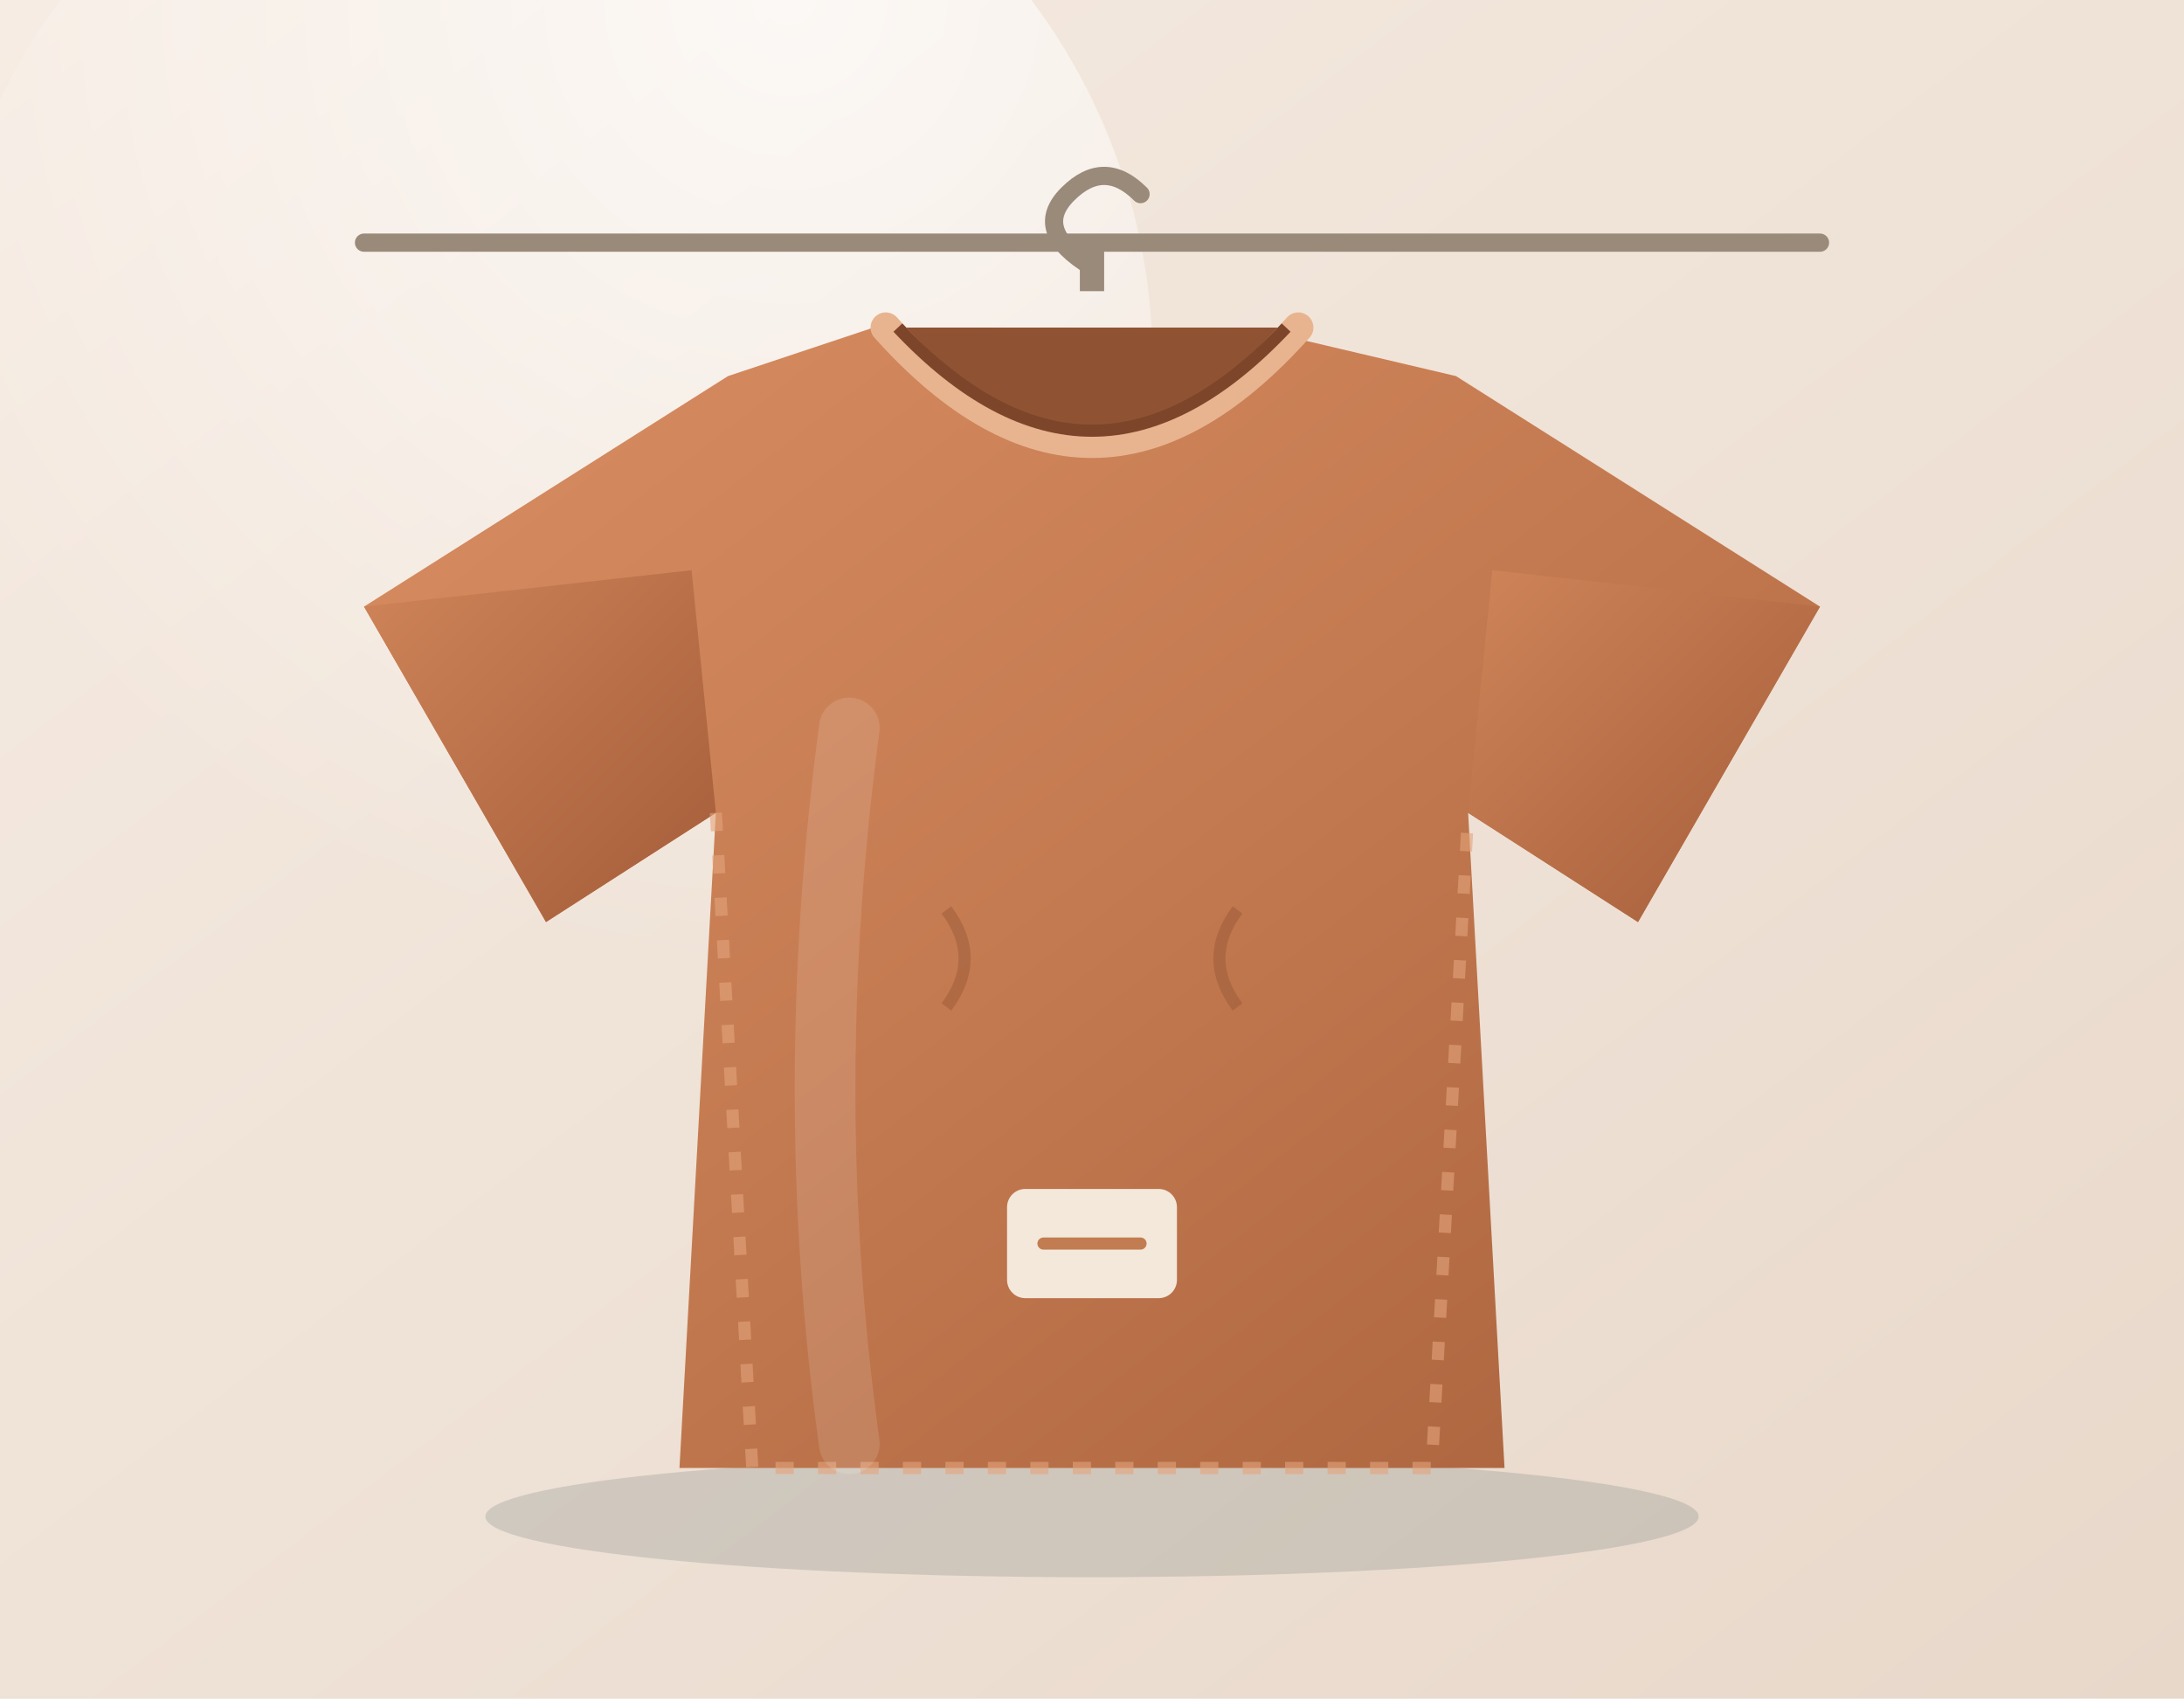
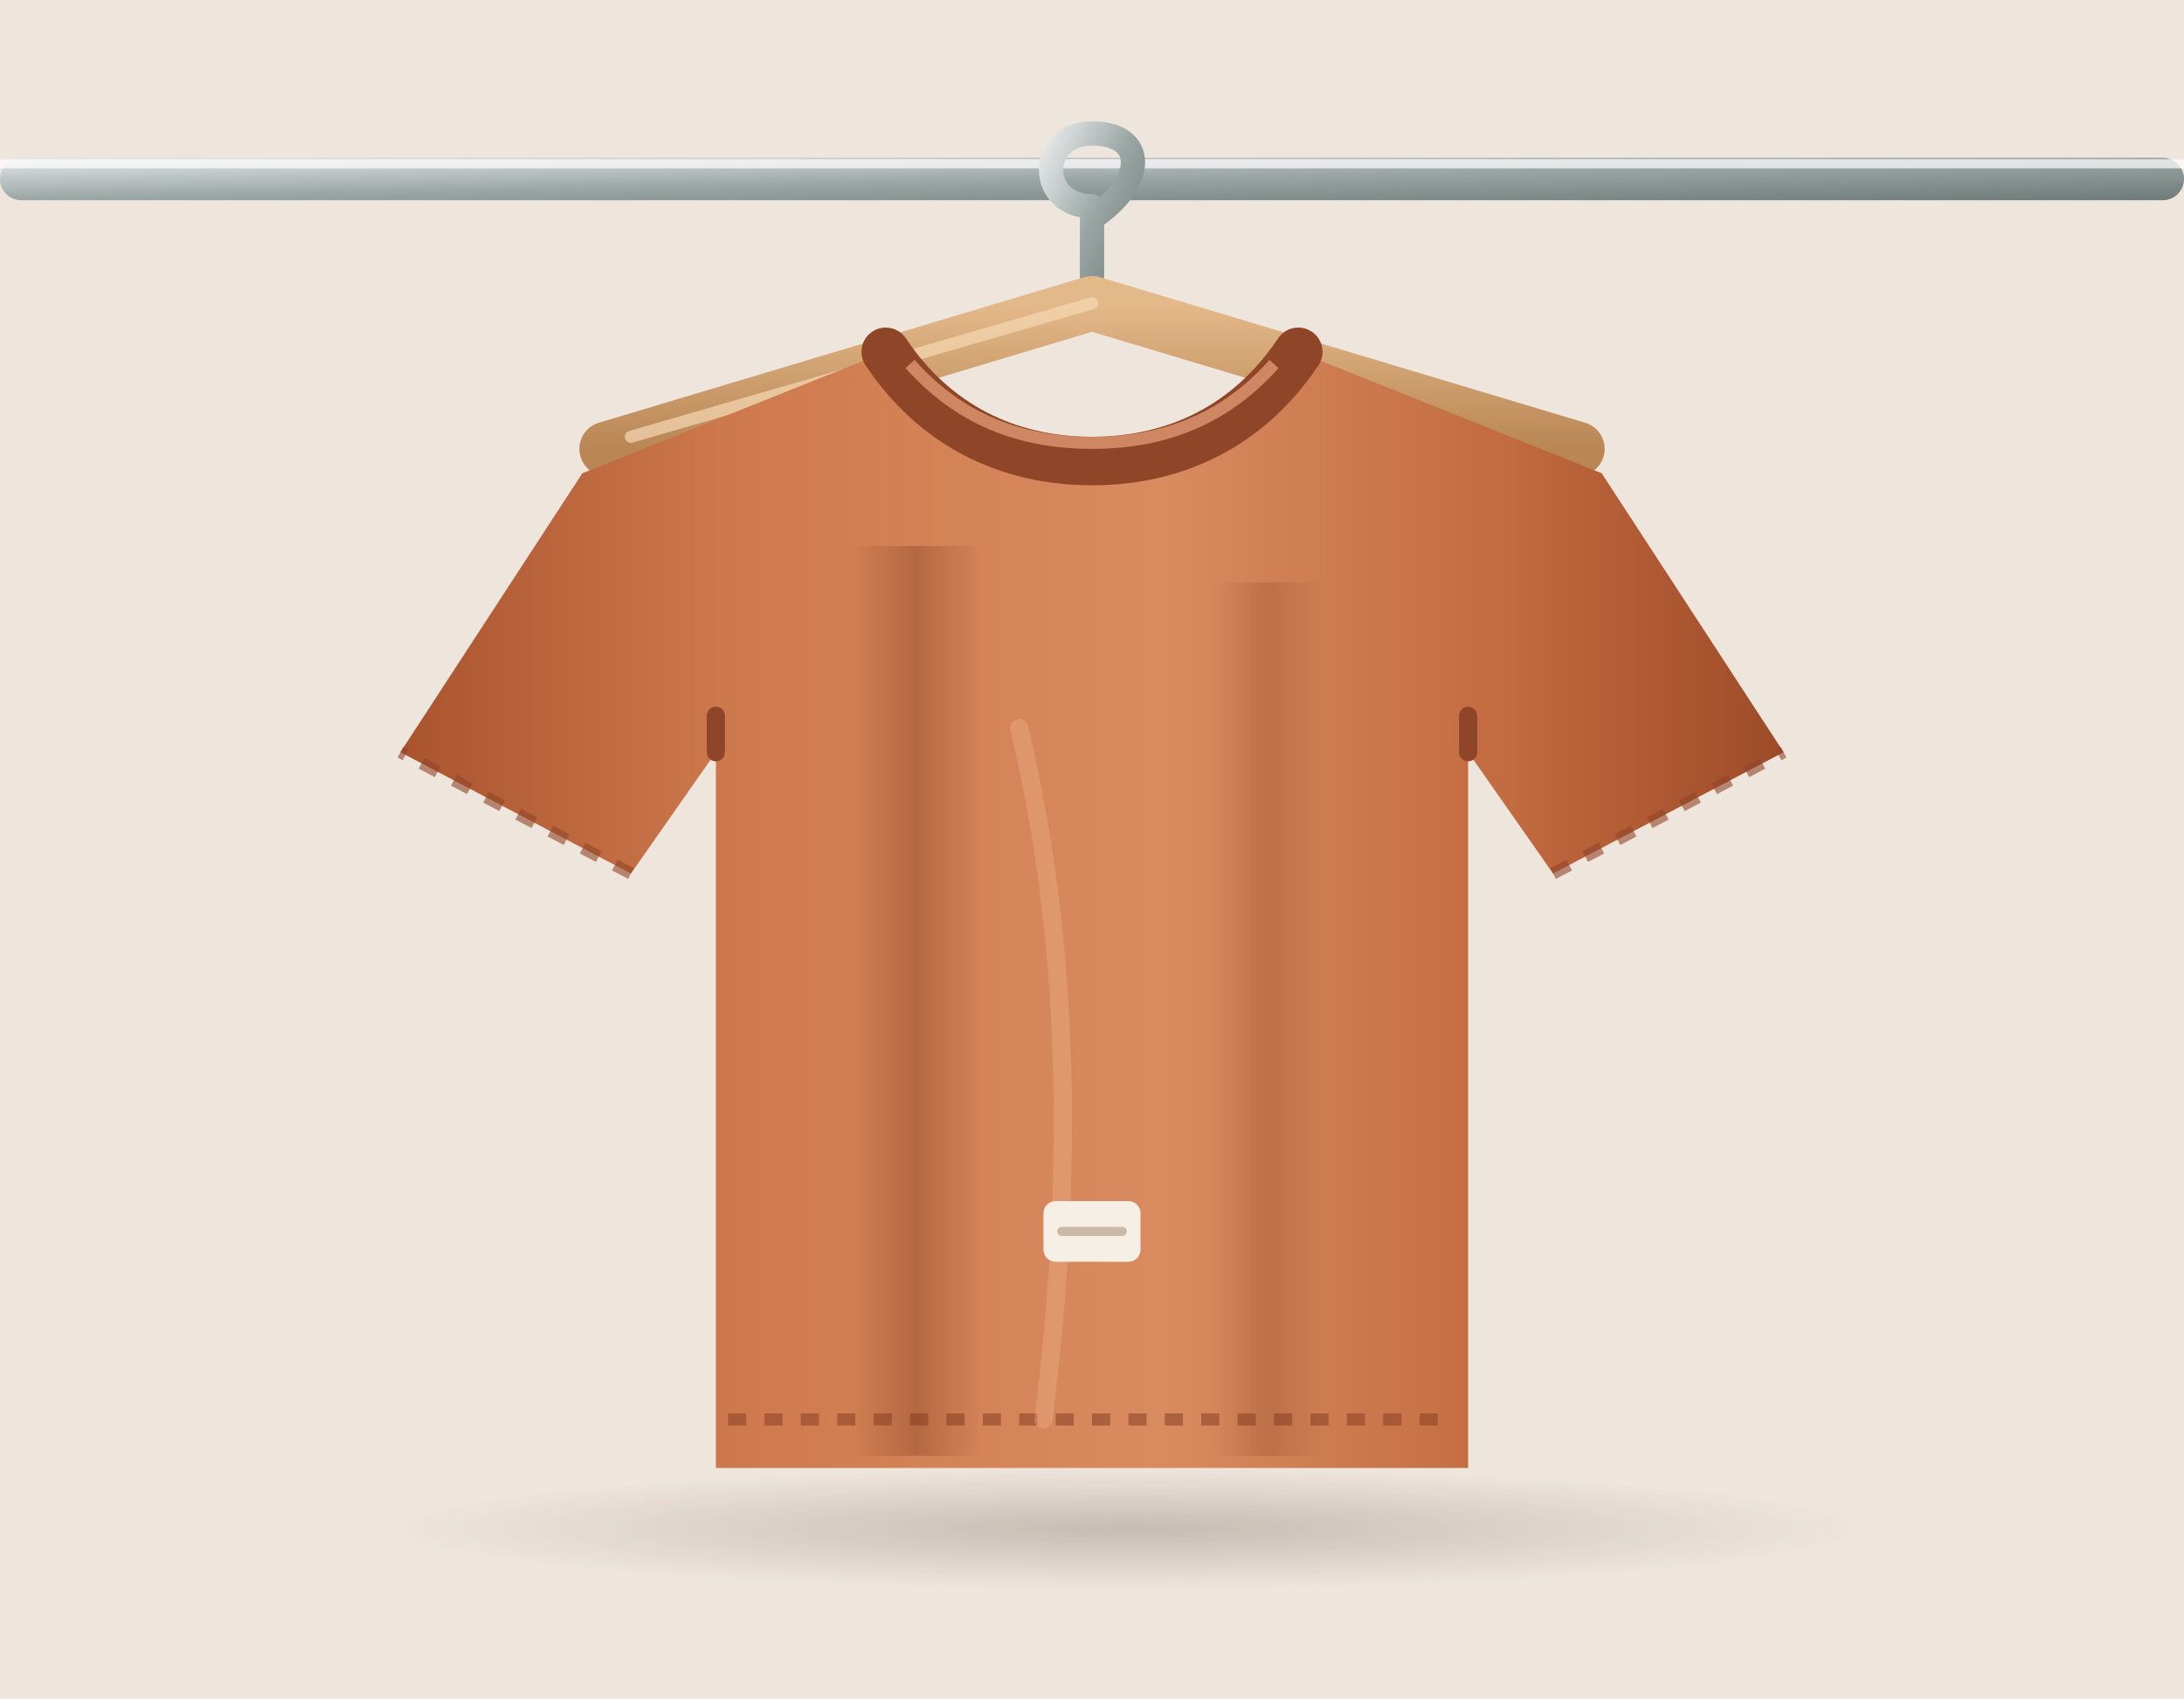
<svg xmlns="http://www.w3.org/2000/svg" viewBox="0 0 360 280">
  <defs>
-     <linearGradient id="bg" x1="0" y1="0" x2="1" y2="1">
-       <stop offset="0" stop-color="#f6ece3" />
-       <stop offset="1" stop-color="#e8d8ca" />
+     <linearGradient id="bg" x1="0" y1="0" x2="0" y2="1">
+       <stop offset="0" stop-color="#f4ece5" />
+       <stop offset="1" stop-color="#e6dad0" />
    </linearGradient>
-     <linearGradient id="sh" x1="0" y1="0" x2="1" y2="1">
-       <stop offset="0" stop-color="#d98d62" />
-       <stop offset=".5" stop-color="#c47a50" />
-       <stop offset="1" stop-color="#a9623d" />
+     <linearGradient id="shirt" x1="0" y1="0" x2="1" y2="0">
+       <stop offset="0" stop-color="#a9532e" />
+       <stop offset=".25" stop-color="#cf7a4e" />
+       <stop offset=".55" stop-color="#d98b60" />
+       <stop offset=".8" stop-color="#c26a40" />
+       <stop offset="1" stop-color="#9c4a27" />
    </linearGradient>
-     <linearGradient id="sl" x1="0" y1="0" x2="1" y2="1">
-       <stop offset="0" stop-color="#cf8458" />
-       <stop offset="1" stop-color="#a45d3a" />
+     <linearGradient id="fold" x1="0" y1="0" x2="1" y2="0">
+       <stop offset="0" stop-color="#7f3a1d" stop-opacity="0" />
+       <stop offset=".5" stop-color="#7f3a1d" stop-opacity=".35" />
+       <stop offset="1" stop-color="#7f3a1d" stop-opacity="0" />
    </linearGradient>
-     <radialGradient id="glow" cx=".7" cy=".2" r=".8">
-       <stop offset="0" stop-color="#fff" stop-opacity=".7" />
-       <stop offset="1" stop-color="#fff" stop-opacity="0" />
+     <linearGradient id="wood" x1="0" y1="0" x2="0" y2="1">
+       <stop offset="0" stop-color="#e4b98a" />
+       <stop offset="1" stop-color="#b98654" />
+     </linearGradient>
+     <linearGradient id="metal" x1="0" y1="0" x2="1" y2="1">
+       <stop offset="0" stop-color="#e3e7e6" />
+       <stop offset=".5" stop-color="#9aa6a4" />
+       <stop offset="1" stop-color="#6c7a78" />
+     </linearGradient>
+     <radialGradient id="shadow" cx=".5" cy=".5" r=".5">
+       <stop offset="0" stop-color="#3b2a1d" stop-opacity=".22" />
+       <stop offset="1" stop-color="#3b2a1d" stop-opacity="0" />
    </radialGradient>
  </defs>
-   <rect width="360" height="280" fill="url(#bg)" />
-   <circle cx="90" cy="60" r="100" fill="url(#glow)" />
-   <ellipse cx="180" cy="250" rx="100" ry="10" fill="#163336" opacity=".14" />
-   <path d="M60 40h240" stroke="#9a8a7a" stroke-width="3" stroke-linecap="round" />
-   <path d="M180 40v8" stroke="#9a8a7a" stroke-width="4" />
-   <path d="M180 44q-10-6-4-12t12 0" fill="none" stroke="#9a8a7a" stroke-width="3" stroke-linecap="round" />
-   <path d="M120 62L60 100l30 52 28-18-6 108h136l-6-108 28 18 30-52-60-38-34-8q-26 36-62 0Z" fill="url(#sh)" />
-   <path d="M60 100l30 52 28-18-4-40Z" fill="url(#sl)" />
-   <path d="M300 100l-30 52-28-18 4-40Z" fill="url(#sl)" />
-   <path d="M146 54q34 40 68 0" fill="#8f5233" />
-   <path d="M146 54q34 38 68 0" fill="none" stroke="#e8b48f" stroke-width="5" stroke-linecap="round" />
-   <path d="M148 54q32 34 64 0" fill="none" stroke="#7d4529" stroke-width="2" />
-   <path d="M118 134l6 108h112l6-108" fill="none" stroke="#e3a47c" stroke-width="2" stroke-dasharray="3 4" opacity=".6" />
-   <path d="M140 120q-8 60 0 118" stroke="#fff" stroke-width="10" stroke-linecap="round" opacity=".12" fill="none" />
-   <path d="M156 150q6 8 0 16m48-16q-6 8 0 16" stroke="#8f5233" stroke-width="2" fill="none" opacity=".4" />
-   <rect x="166" y="196" width="28" height="18" rx="3" fill="#faf5ea" opacity=".9" />
-   <path d="M172 205h16" stroke="#c17c52" stroke-width="2" stroke-linecap="round" />
+   <rect width="360" height="280" fill="#eee5dd" />
+   <rect x="0" y="26" width="360" height="7" rx="3.5" fill="url(#metal)" />
+   <path d="M0 27h360" stroke="#fff" stroke-width="1.5" opacity=".7" />
+   <path d="M180 34c-9 0-9-12 0-12s9 8 0 14v14" fill="none" stroke="url(#metal)" stroke-width="4" stroke-linecap="round" />
+   <path d="M100 74l80-24 80 24" fill="none" stroke="url(#wood)" stroke-width="9" stroke-linecap="round" stroke-linejoin="round" />
+   <path d="M104 72l76-22" stroke="#f5d8b4" stroke-width="2" stroke-linecap="round" opacity=".7" />
+   <ellipse cx="186" cy="252" rx="120" ry="10" fill="url(#shadow)" />
+   <path d="M146 58c8 12 20 18 34 18s26-6 34-18l50 20 30 46-38 20-14-20v118H118V124l-14 20-38-20 30-46z" fill="url(#shirt)" />
+   <path d="M146 58c8 12 20 18 34 18s26-6 34-18" fill="none" stroke="#8f4527" stroke-width="8" stroke-linecap="round" />
+   <path d="M150 60c8 9 18 13 30 13s22-4 30-13" fill="none" stroke="#e8a37b" stroke-width="2" opacity=".7" />
+   <path d="M118 124v-6M242 124v-6" stroke="#8f4527" stroke-width="3" stroke-linecap="round" />
+   <path d="M104 144l-38-20M256 144l38-20" stroke="#8f4527" stroke-width="2" stroke-dasharray="3 3" opacity=".6" />
+   <path d="M120 234h120" stroke="#8f4527" stroke-width="2" stroke-dasharray="3 3" opacity=".6" />
+   <rect x="140" y="90" width="22" height="150" fill="url(#fold)" />
+   <rect x="200" y="96" width="18" height="144" fill="url(#fold)" opacity=".7" />
+   <path d="M168 120q12 50 4 114" stroke="#f0b48e" stroke-width="3" stroke-linecap="round" opacity=".35" fill="none" />
+   <rect x="172" y="198" width="16" height="10" rx="2" fill="#f6efe6" />
+   <path d="M175 203h10" stroke="#c9b9a6" stroke-width="1.5" stroke-linecap="round" />
</svg>
